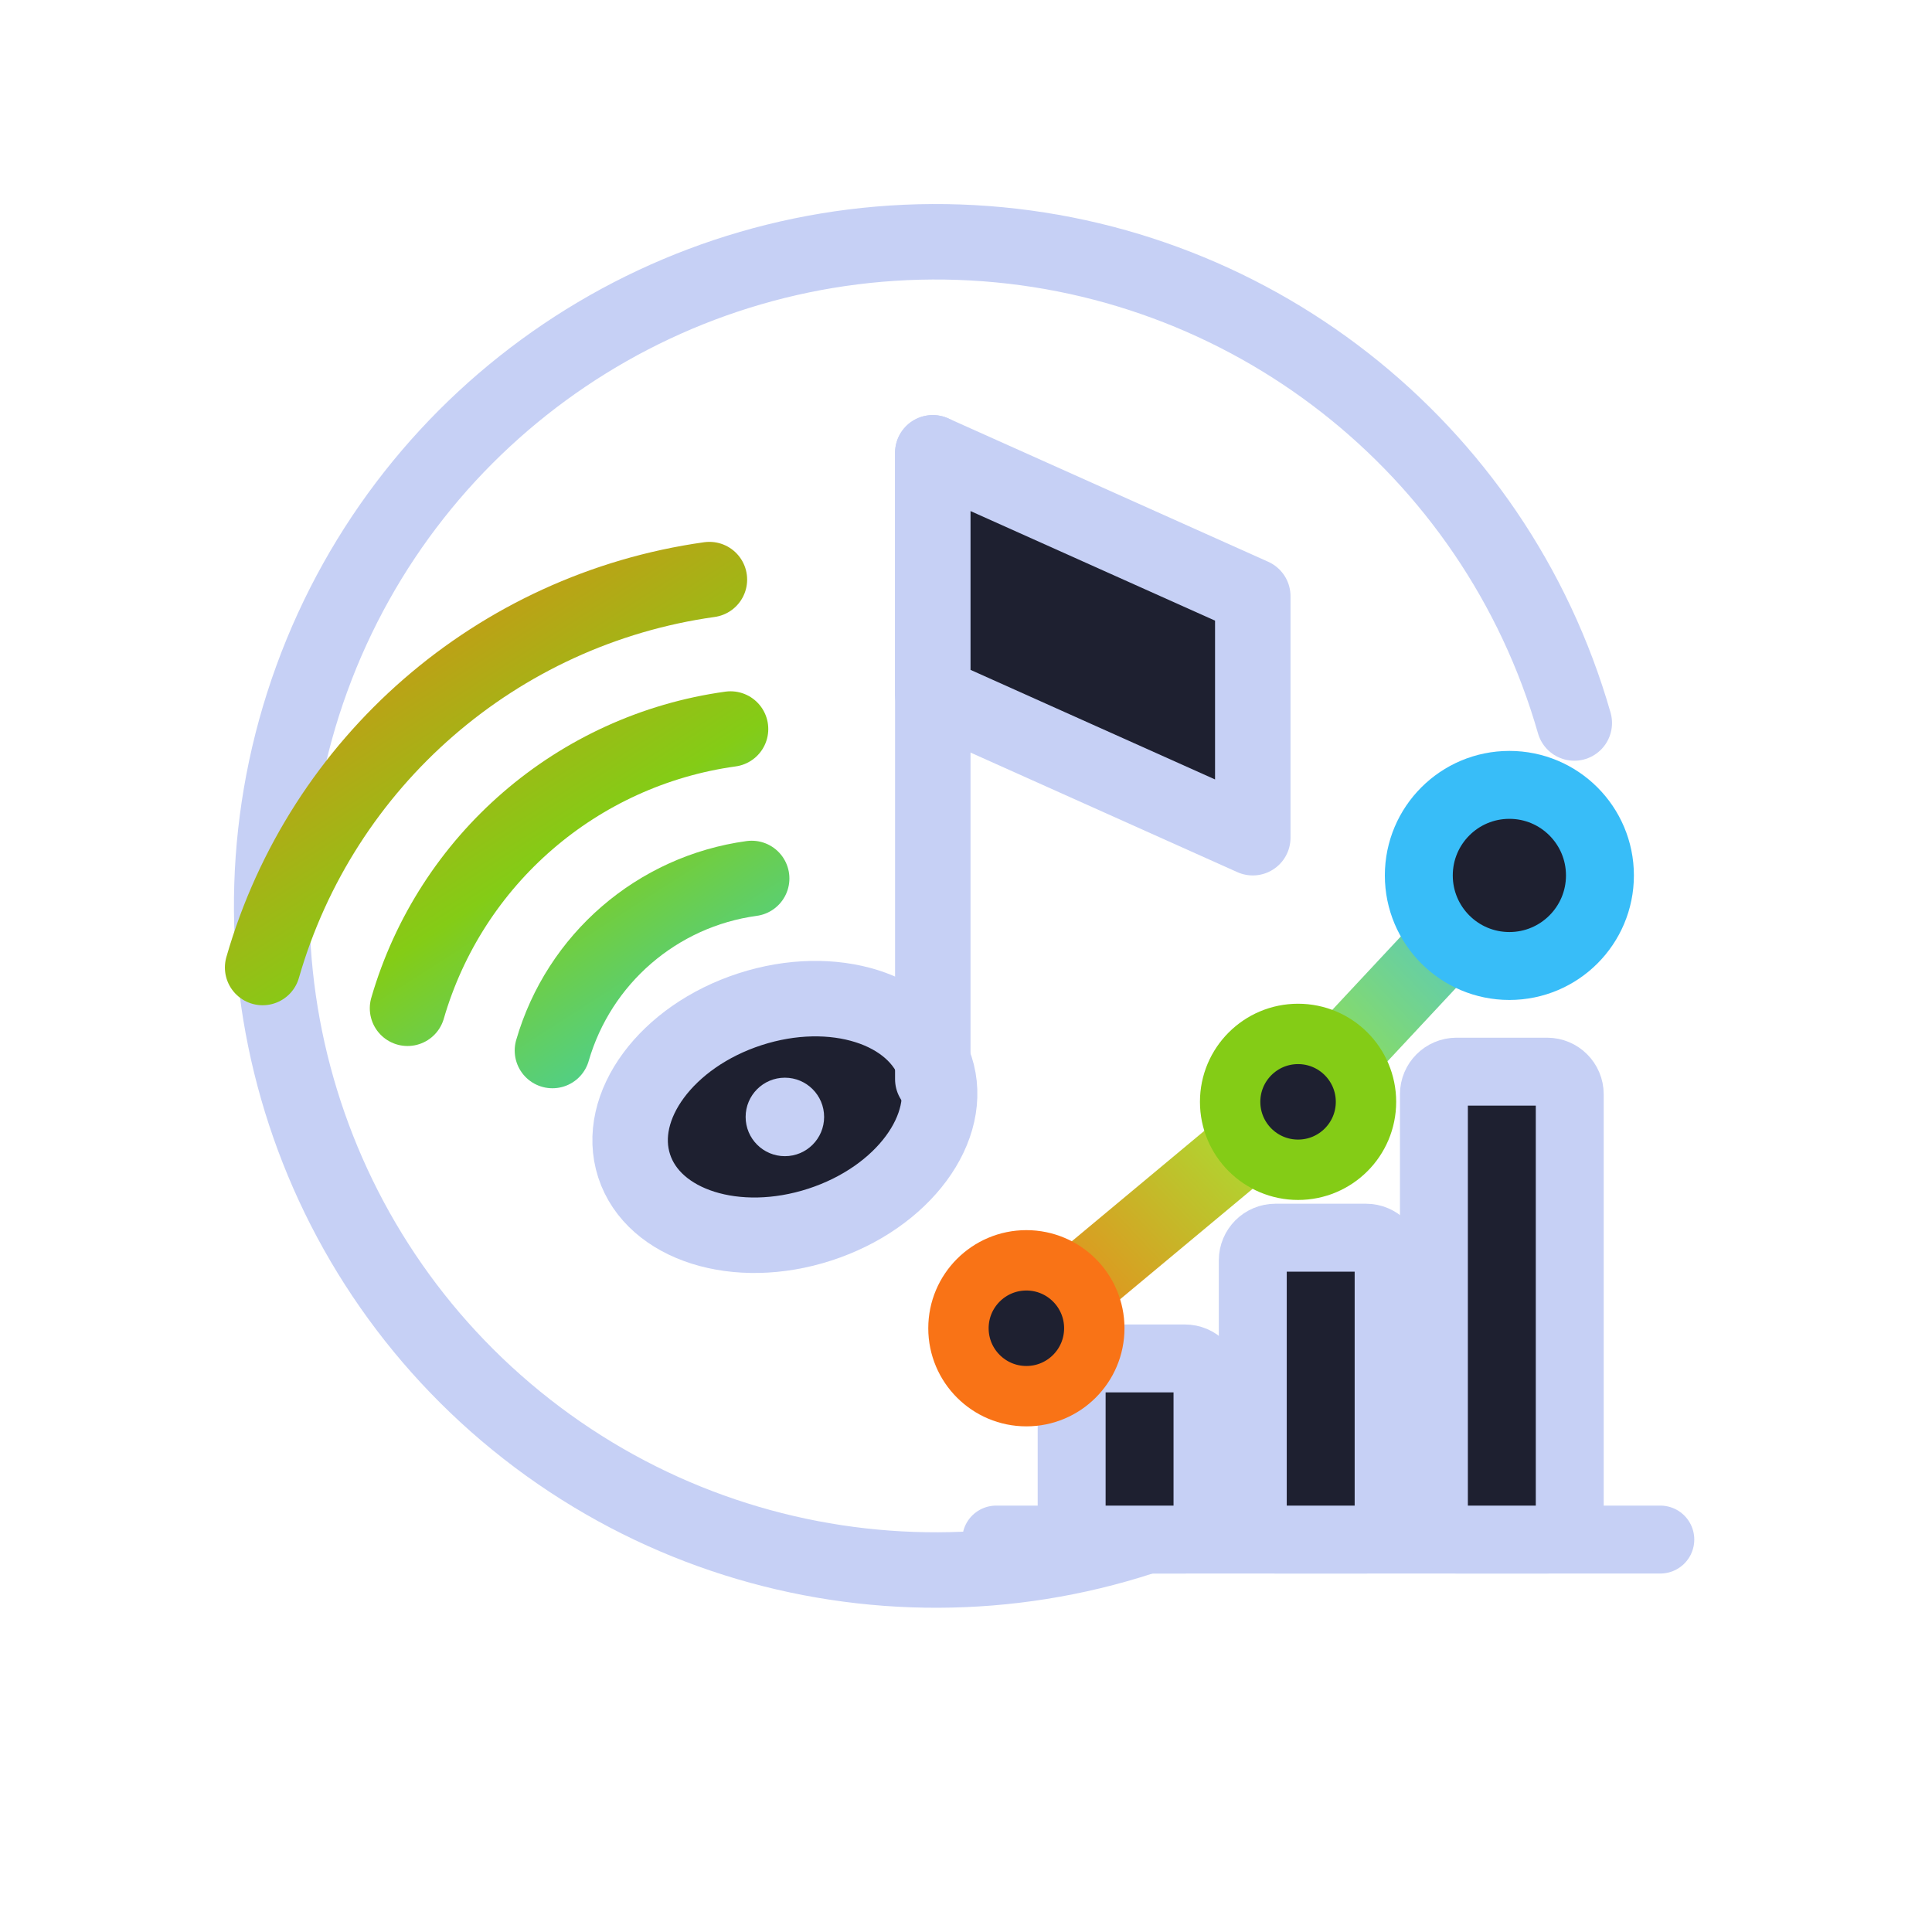
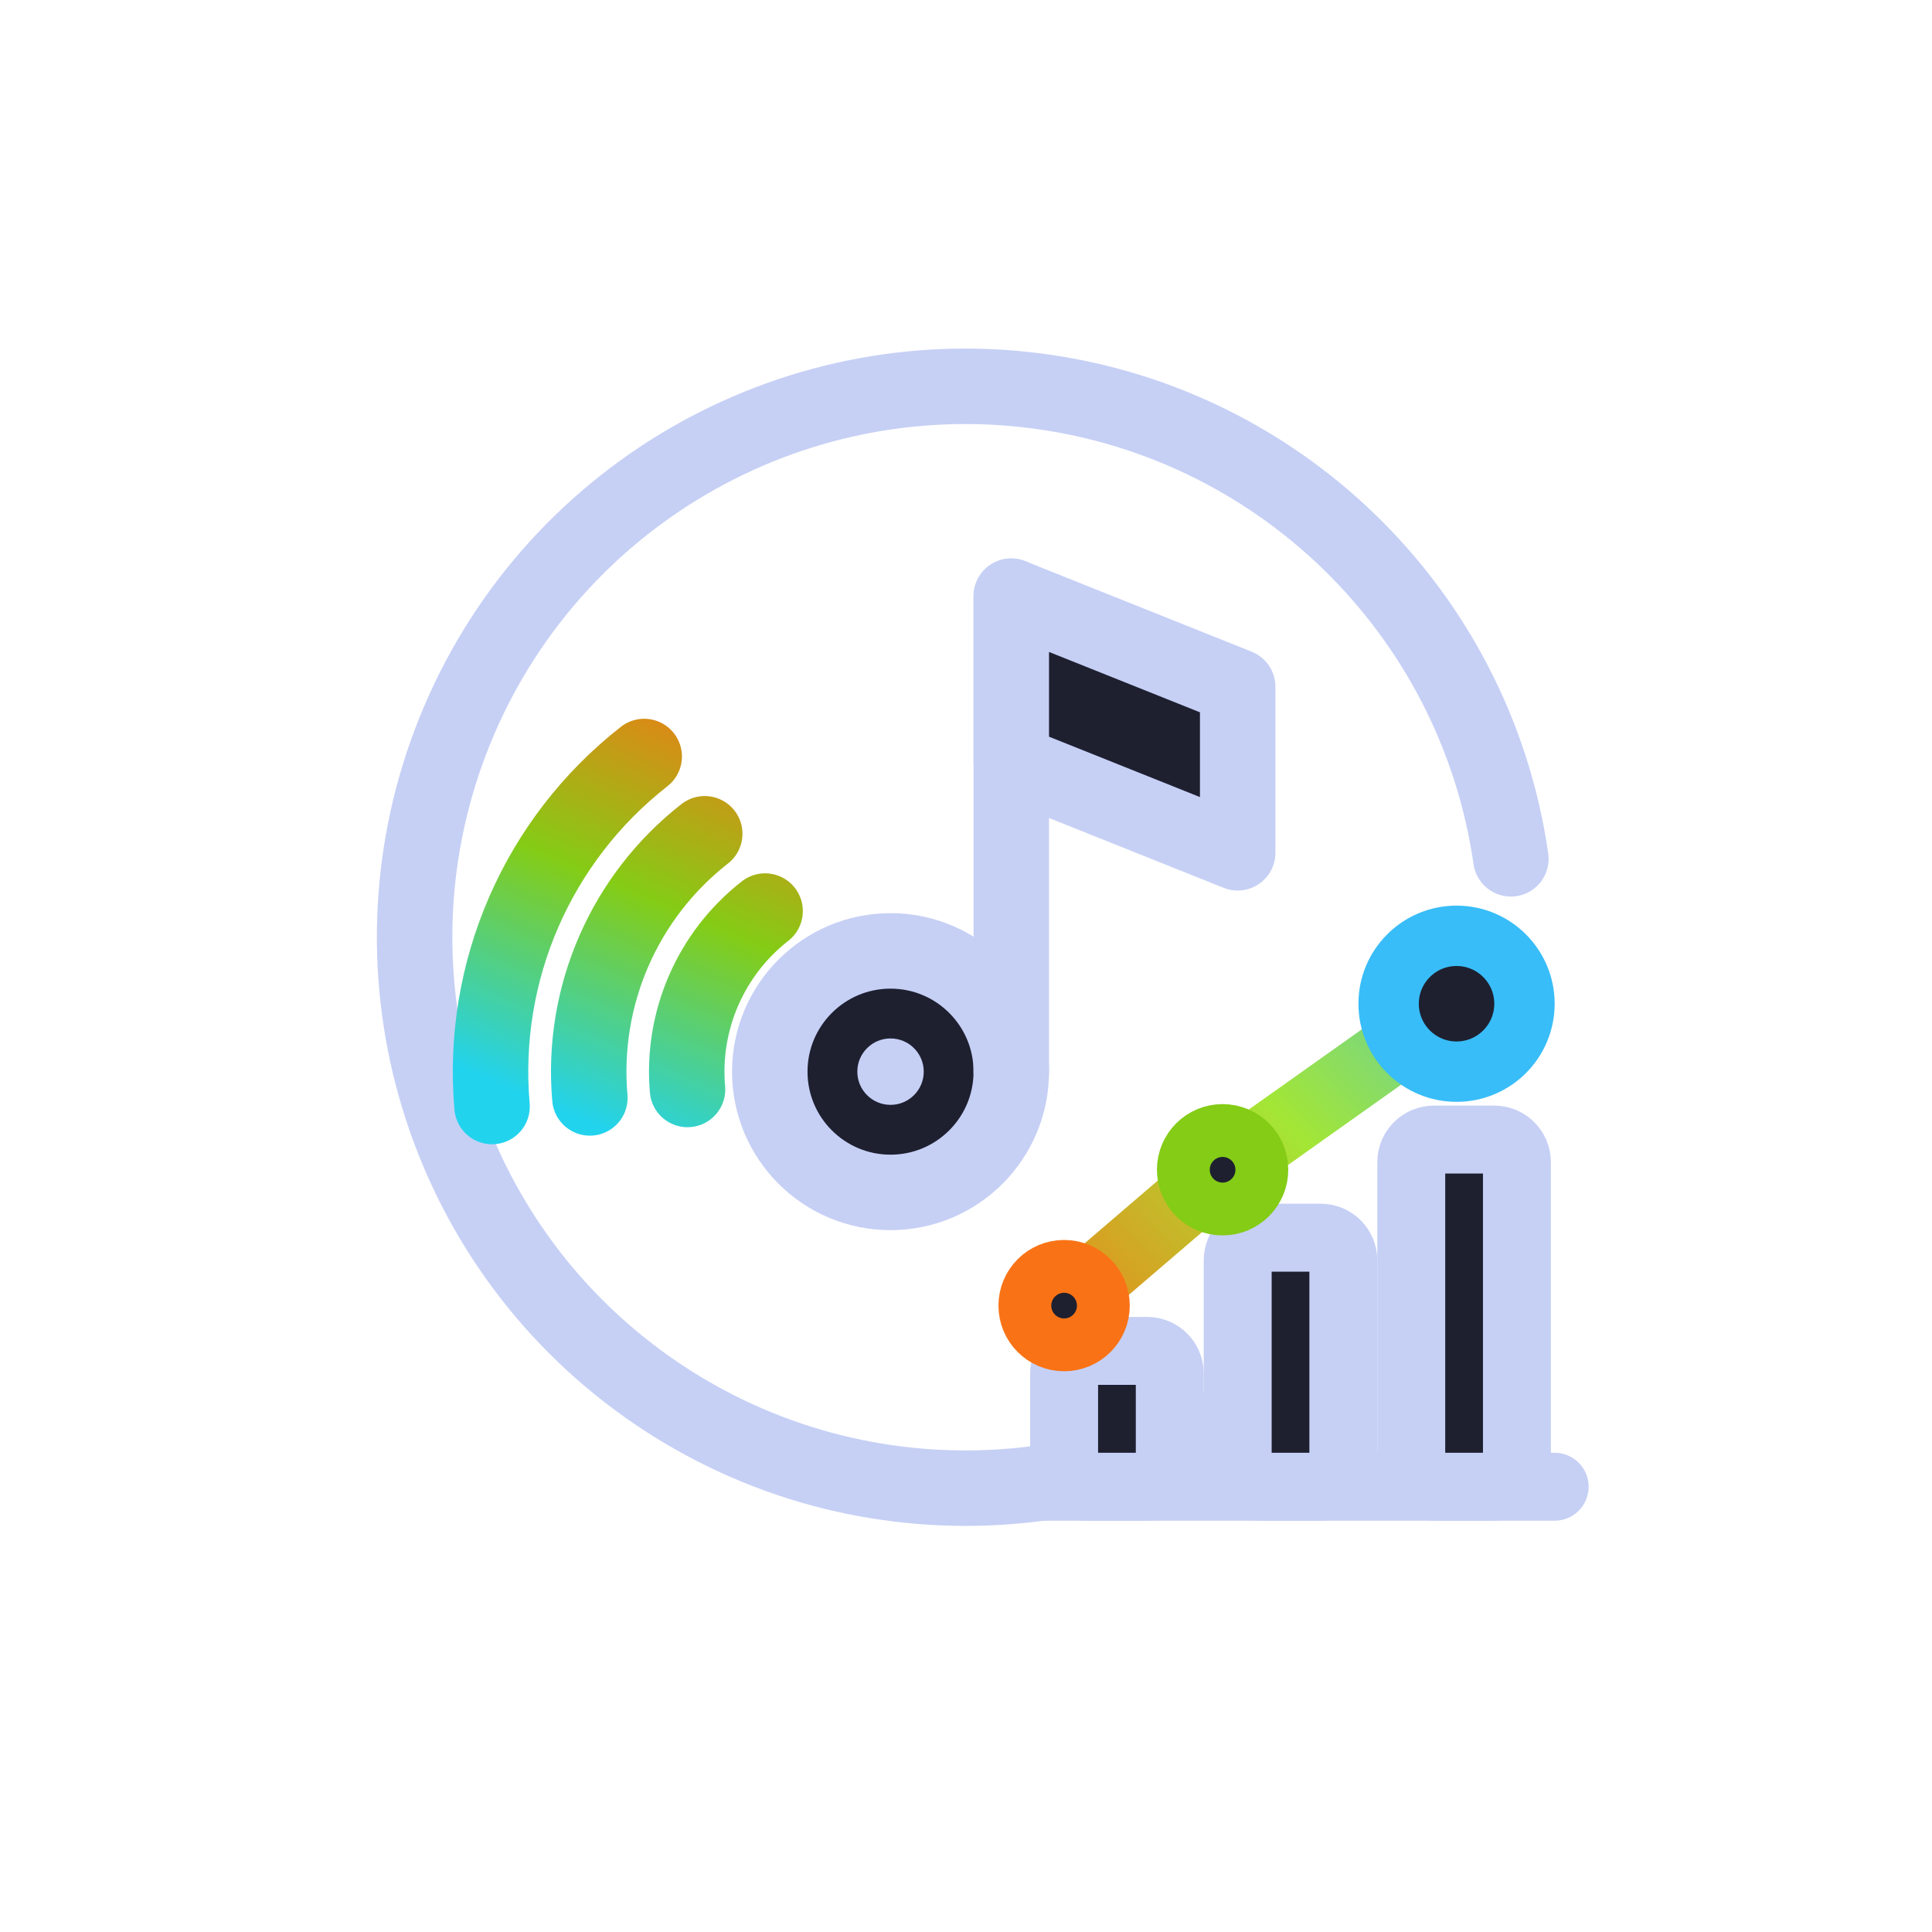
<svg xmlns="http://www.w3.org/2000/svg" viewBox="0 0 128 128">
  <defs>
-     <linearGradient id="signal" gradientUnits="userSpaceOnUse" x1="24" y1="26" x2="56" y2="76">
+     <linearGradient id="wave" gradientUnits="userSpaceOnUse" x1="50" y1="46" x2="38" y2="74">
      <stop offset="0" stop-color="#F97316" />
-       <stop offset="0.55" stop-color="#84CC16" />
+       <stop offset="0.5" stop-color="#84CC16" />
      <stop offset="1" stop-color="#22D3EE" />
    </linearGradient>
    <linearGradient id="trend" gradientUnits="userSpaceOnUse" x1="66" y1="90" x2="102" y2="56">
      <stop offset="0" stop-color="#F97316" />
      <stop offset="0.5" stop-color="#A3E635" />
      <stop offset="1" stop-color="#38BDF8" />
    </linearGradient>
  </defs>
-   <path d="M 104.3 47.9 A 44.0 44.0 0 1 0 86.6 96.5" fill="none" stroke="#C6D0F5" stroke-width="5.0" stroke-linecap="round" />
-   <path d="M 36.6 69.6 A 16 16 0 0 1 49.8 58.2" fill="none" stroke="url(#signal)" stroke-width="5" stroke-linecap="round" />
-   <path d="M 27.0 66.8 A 26 26 0 0 1 48.4 48.3" fill="none" stroke="url(#signal)" stroke-width="5" stroke-linecap="round" />
-   <path d="M 17.4 64.1 A 36 36 0 0 1 47.0 38.4" fill="none" stroke="url(#signal)" stroke-width="5" stroke-linecap="round" />
-   <ellipse cx="52" cy="74" rx="10.5" ry="7.5" transform="rotate(-18 52 74)" fill="#1E2030" stroke="#C6D0F5" stroke-width="5.0" />
-   <circle cx="52" cy="74" r="2.6" fill="#C6D0F5" />
-   <path d="M 61.8 71.5 V 30" stroke="#C6D0F5" stroke-width="5.0" stroke-linecap="round" />
-   <path d="M 61.8 30 L 83 39.5 V 55.5 L 61.8 46 Z" fill="#1E2030" stroke="#C6D0F5" stroke-width="5.0" stroke-linejoin="round" />
-   <path d="M 66 102 H 110" stroke="#C6D0F5" stroke-width="4.5" stroke-linecap="round" />
-   <rect x="71" y="90" width="9" height="12" rx="1.5" fill="#1E2030" stroke="#C6D0F5" stroke-width="4.5" stroke-linejoin="round" />
-   <rect x="83" y="82" width="9" height="20" rx="1.5" fill="#1E2030" stroke="#C6D0F5" stroke-width="4.5" stroke-linejoin="round" />
-   <rect x="95" y="71" width="9" height="31" rx="1.5" fill="#1E2030" stroke="#C6D0F5" stroke-width="4.5" stroke-linejoin="round" />
-   <path d="M 68 88 L 86 73 L 100 58" fill="none" stroke="url(#trend)" stroke-width="5" stroke-linecap="round" stroke-linejoin="round" />
-   <circle cx="68" cy="88" r="4.5" fill="#1E2030" stroke="#F97316" stroke-width="4" />
-   <circle cx="86" cy="73" r="4.5" fill="#1E2030" stroke="#84CC16" stroke-width="4" />
-   <circle cx="100" cy="58" r="6" fill="#1E2030" stroke="#38BDF8" stroke-width="4.5" />
+   <path d="M 100.1 56.9 A 36.5 36.5 0 1 0 87.5 90" fill="none" stroke="#C6D0F5" stroke-width="5" stroke-linecap="round" />
+   <path d="M 50.69 60.36 A 13.5 13.5 0 0 0 45.55 72.18" fill="none" stroke="url(#wave)" stroke-width="5" stroke-linecap="round" />
+   <path d="M 46.69 55.24 A 20 20 0 0 0 39.08 72.74" fill="none" stroke="url(#wave)" stroke-width="5" stroke-linecap="round" />
+   <path d="M 42.68 50.12 A 26.5 26.5 0 0 0 32.60 73.31" fill="none" stroke="url(#wave)" stroke-width="5" stroke-linecap="round" />
+   <circle cx="59" cy="71" r="8" fill="#1E2030" stroke="#C6D0F5" stroke-width="5" />
+   <circle cx="59" cy="71" r="2.2" fill="#C6D0F5" />
+   <path d="M 67 71 V 39.5" fill="none" stroke="#C6D0F5" stroke-width="5" stroke-linecap="round" />
+   <path d="M 67 39.5 L 82 45.5 V 56.5 L 67 50.5 Z" fill="#1E2030" stroke="#C6D0F5" stroke-width="5" stroke-linejoin="round" />
+   <path d="M 69 98.5 H 103" fill="none" stroke="#C6D0F5" stroke-width="4.5" stroke-linecap="round" />
+   <rect x="70.5" y="89.5" width="7" height="9" rx="1.5" fill="#1E2030" stroke="#C6D0F5" stroke-width="4.5" stroke-linejoin="round" />
+   <rect x="82" y="82" width="7" height="16.5" rx="1.5" fill="#1E2030" stroke="#C6D0F5" stroke-width="4.5" stroke-linejoin="round" />
+   <rect x="93.5" y="75.5" width="7" height="23" rx="1.5" fill="#1E2030" stroke="#C6D0F5" stroke-width="4.5" stroke-linejoin="round" />
+   <path d="M 70.5 86.5 L 81 77.5 L 96.5 66.5" fill="none" stroke="url(#trend)" stroke-width="4.5" stroke-linecap="round" stroke-linejoin="round" />
+   <circle cx="70.5" cy="86.5" r="2.6" fill="#1E2030" stroke="#F97316" stroke-width="3.5" />
+   <circle cx="81" cy="77.5" r="2.6" fill="#1E2030" stroke="#84CC16" stroke-width="3.5" />
+   <circle cx="96.5" cy="66.5" r="4.5" fill="#1E2030" stroke="#38BDF8" stroke-width="4" />
</svg>
